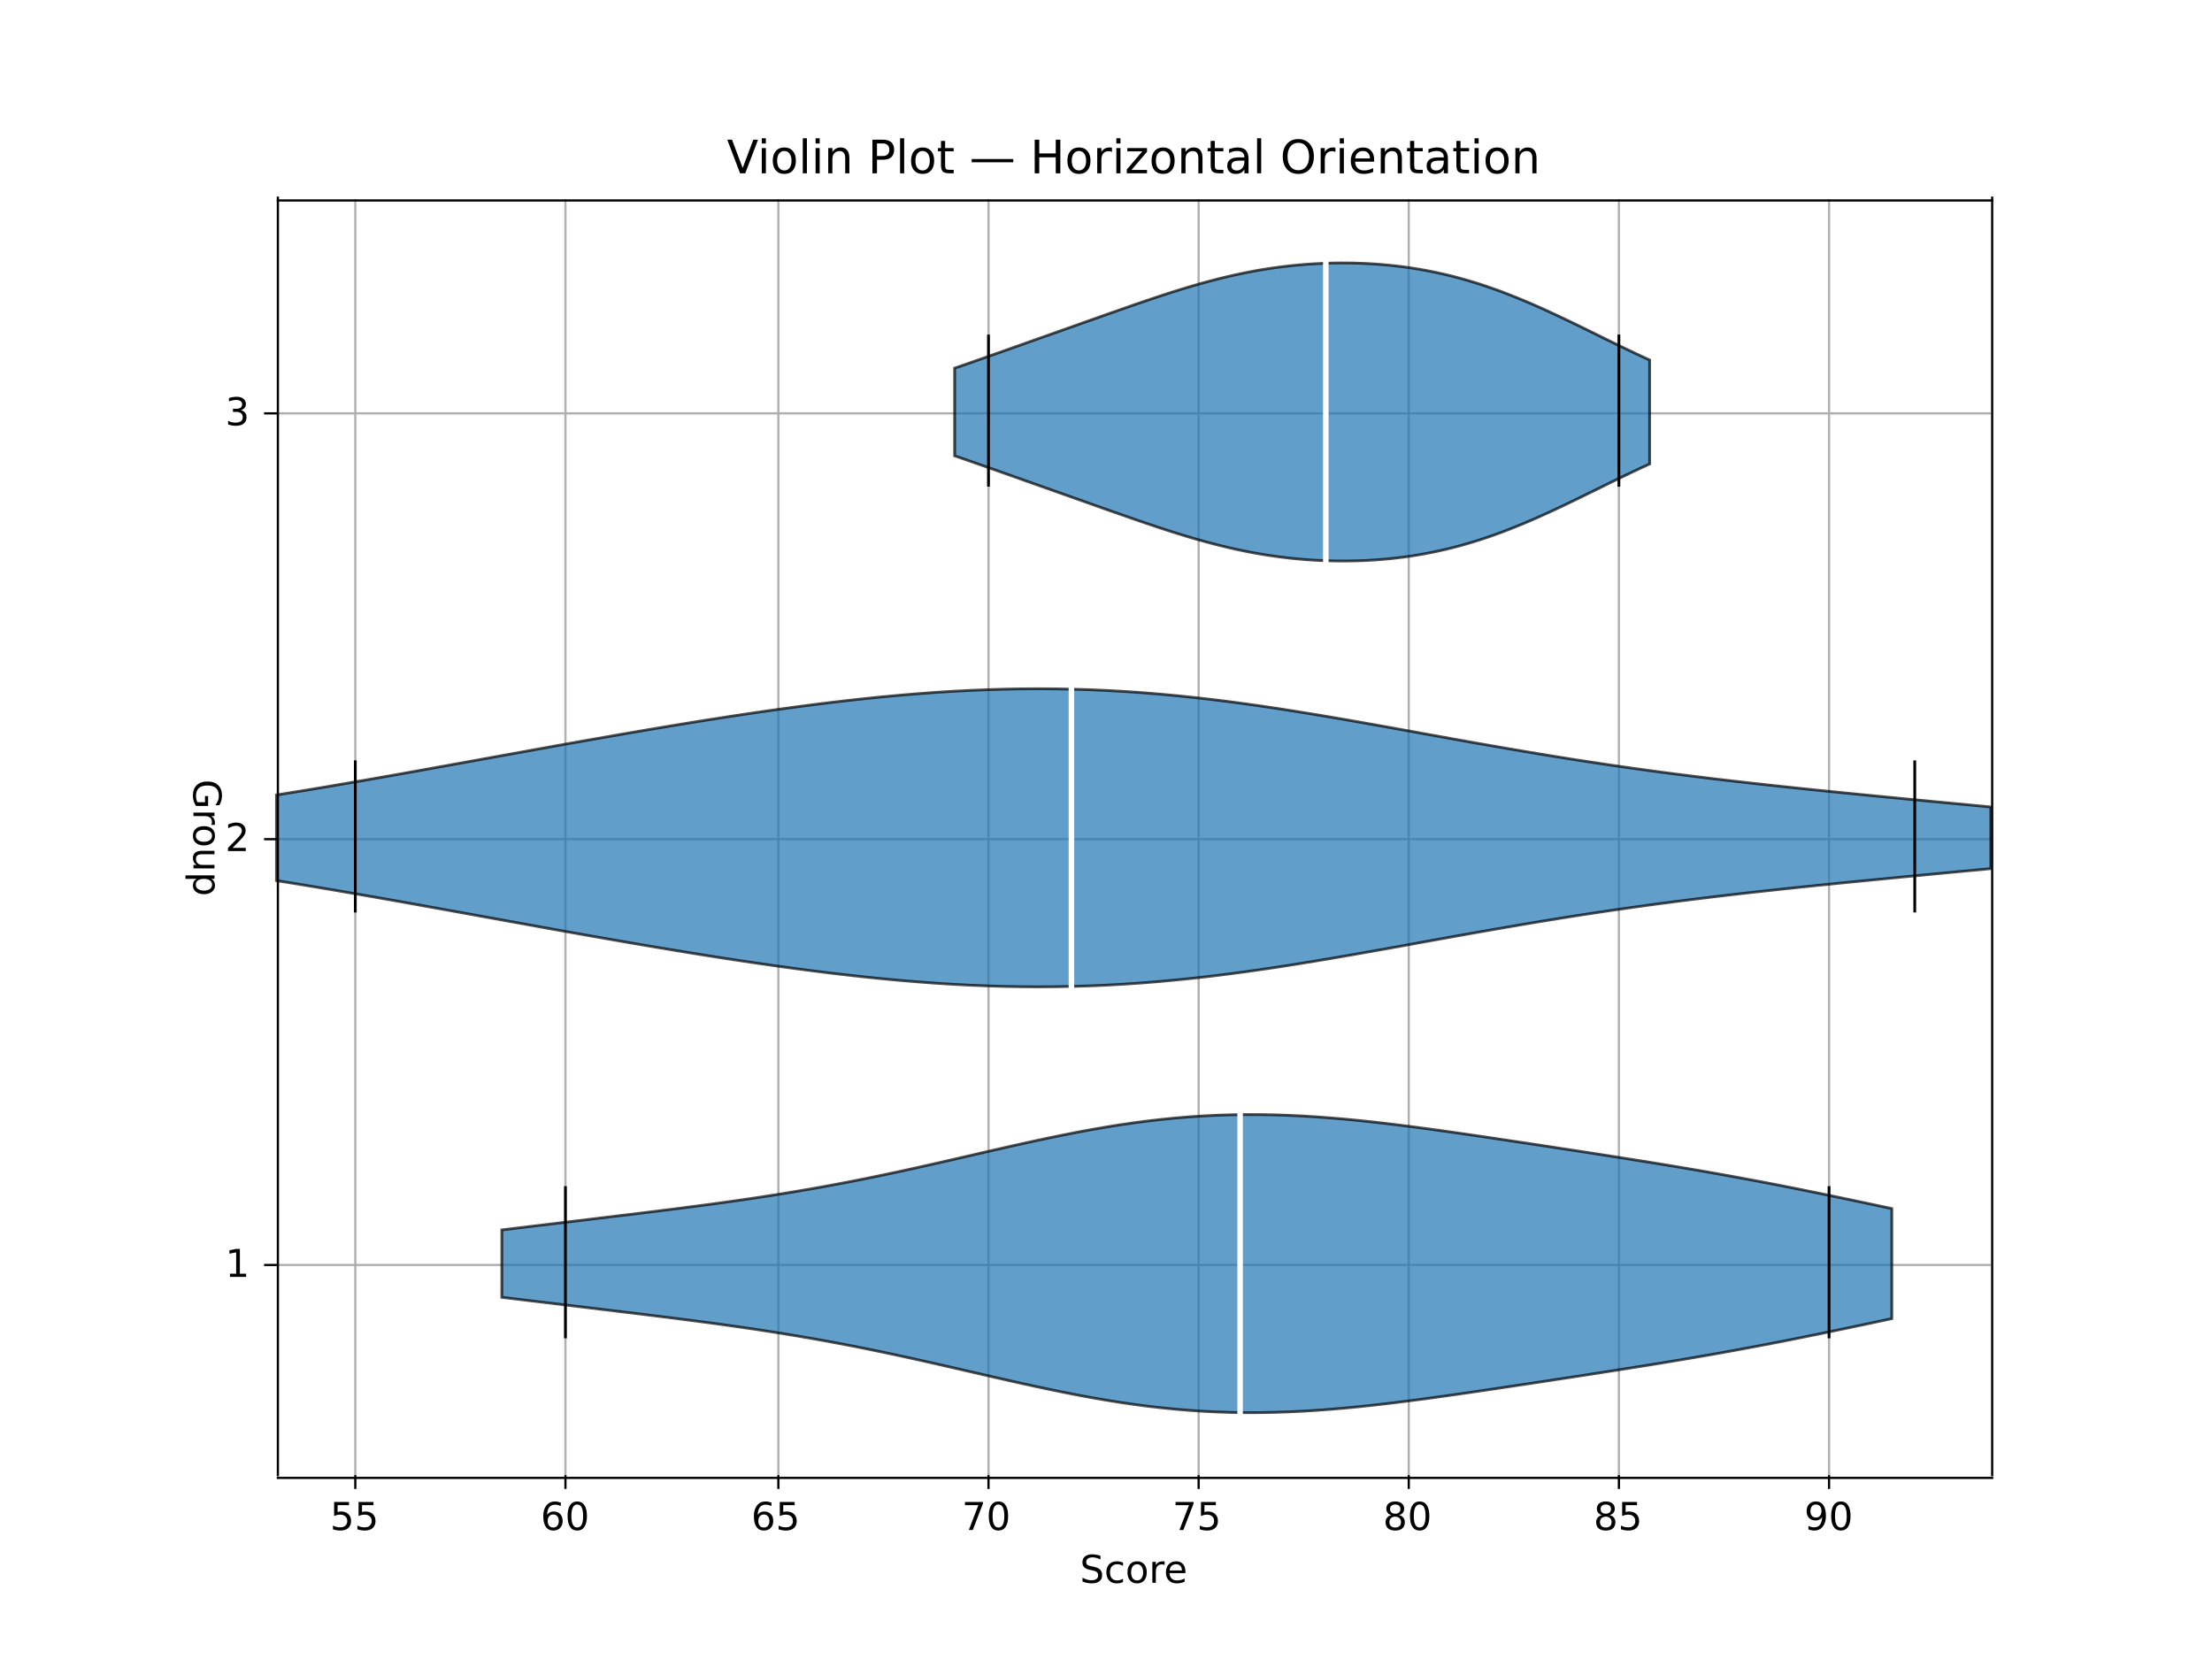
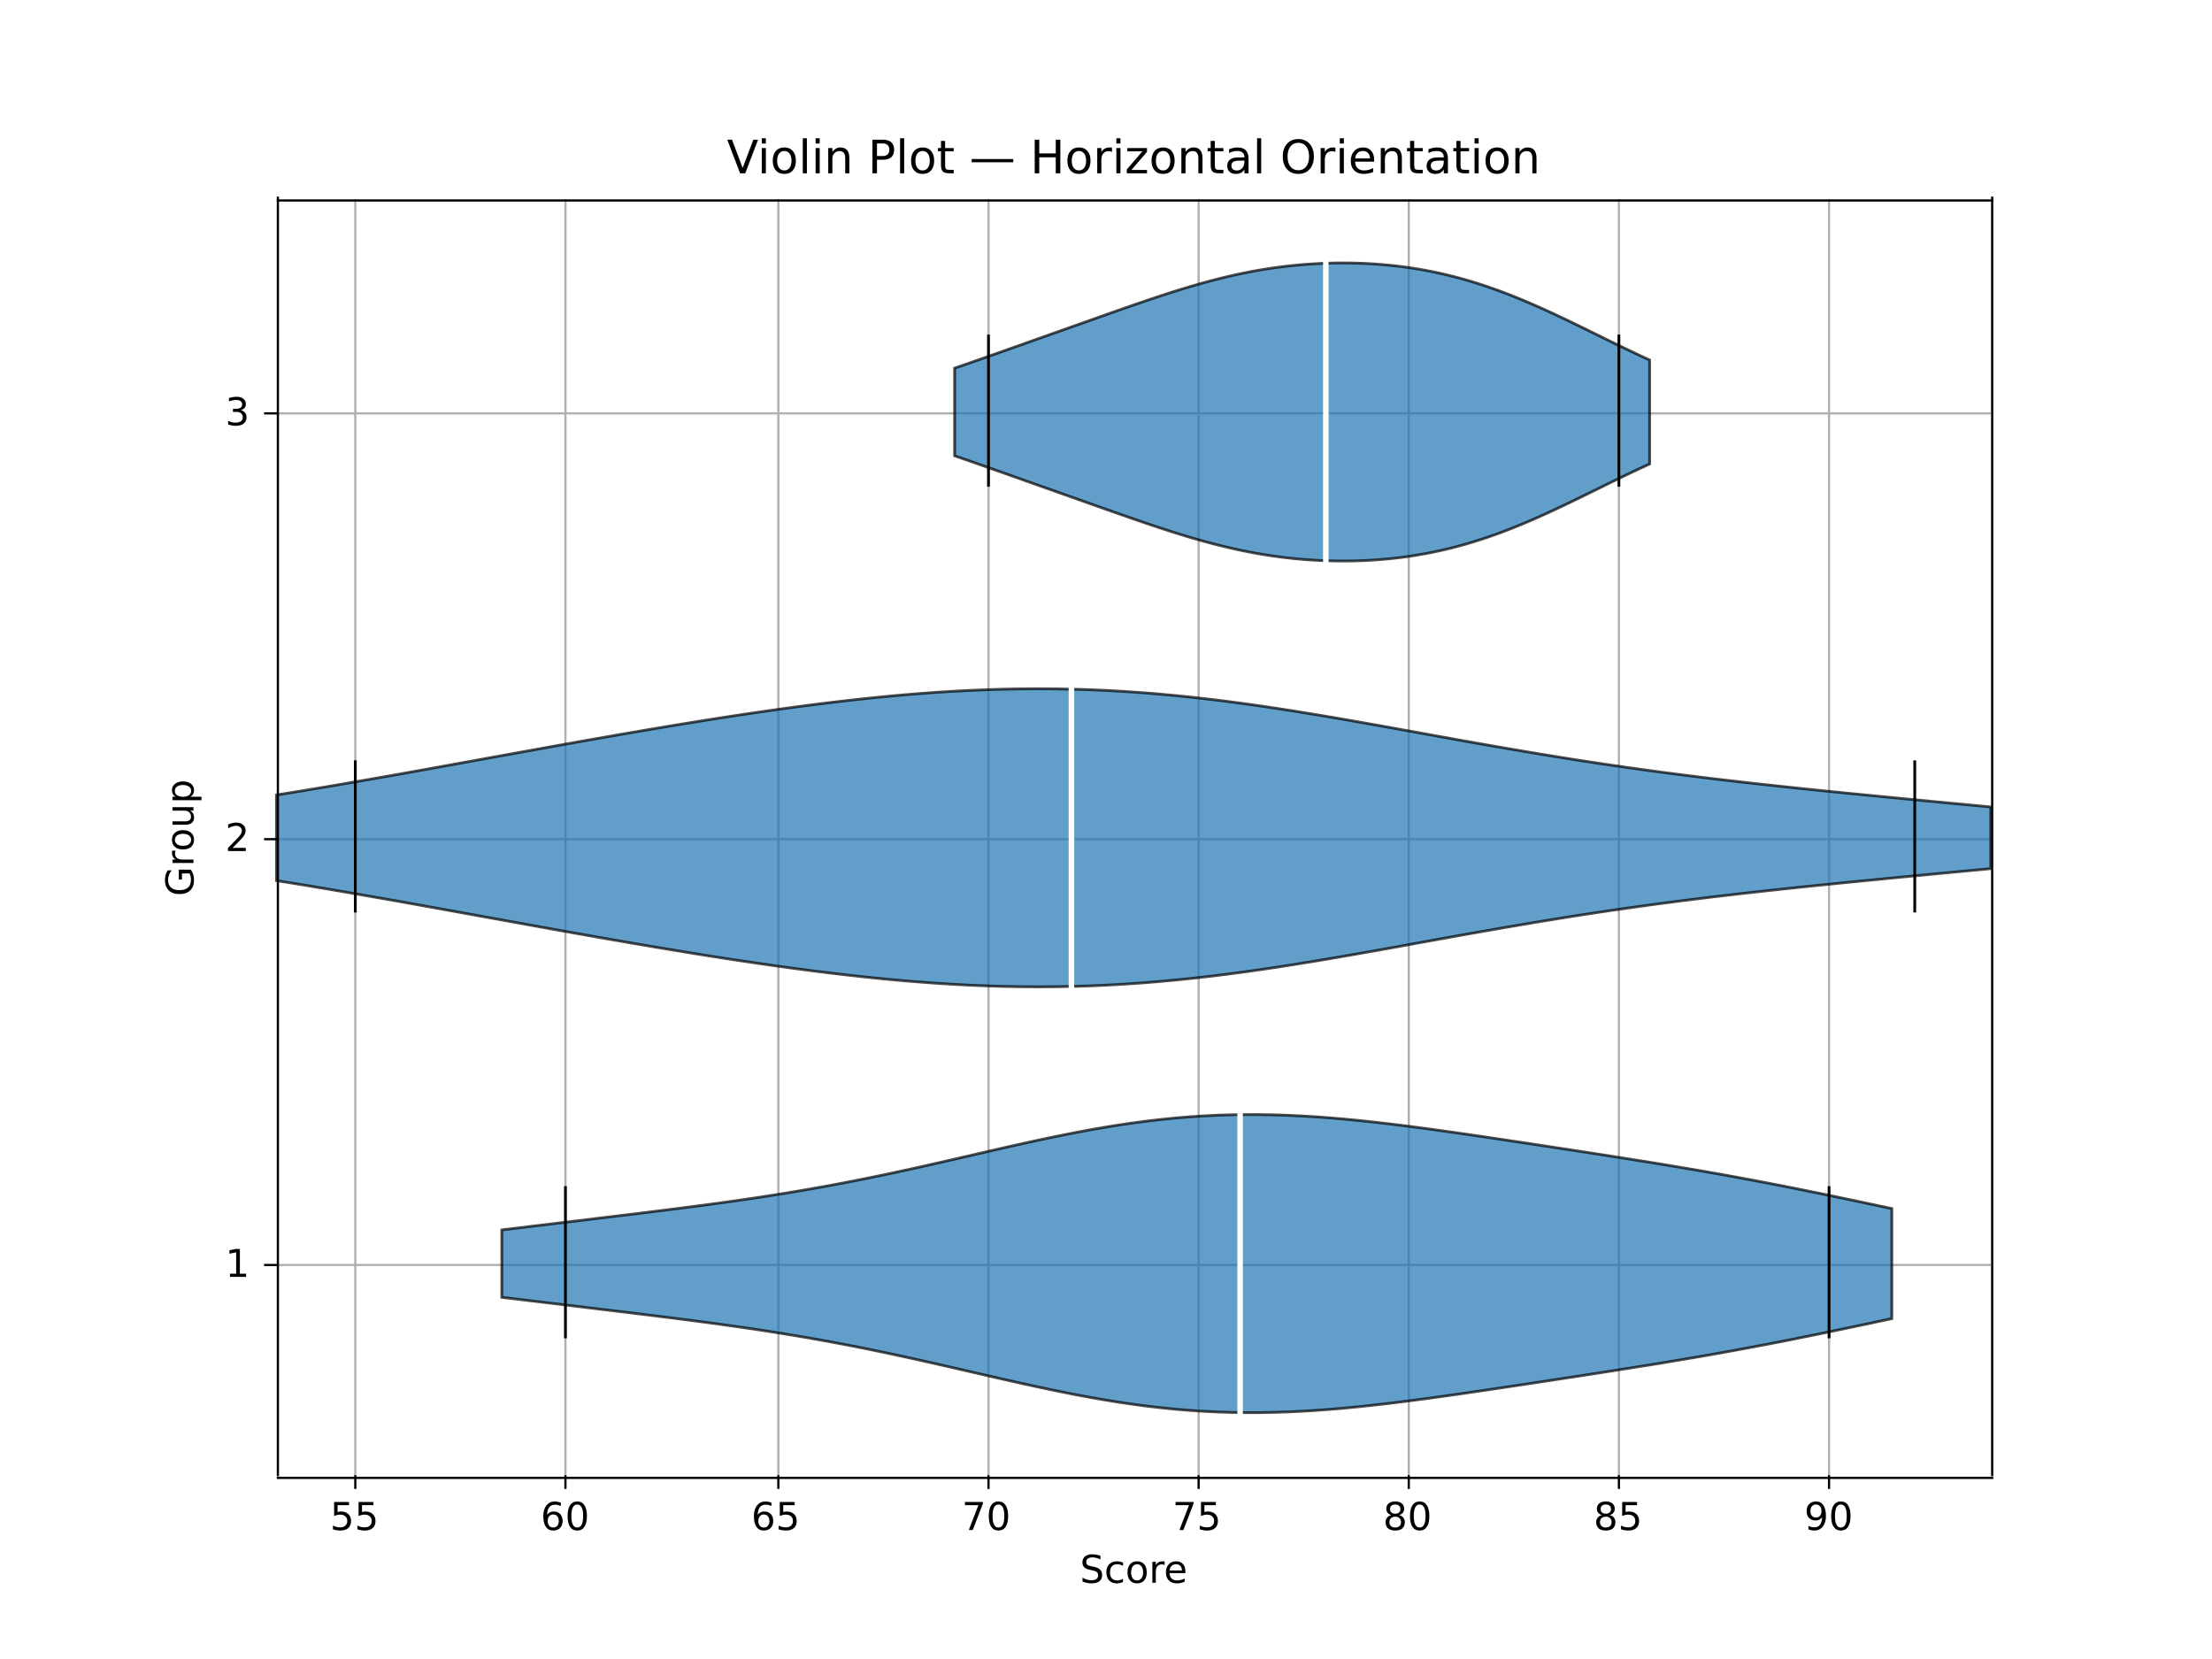
<svg xmlns="http://www.w3.org/2000/svg" width="800" height="600" viewBox="0 0 800 600">
  <defs>
    <clipPath id="clip-1">
      <rect x="100.00" y="66.00" width="620.00" height="462.00" />
    </clipPath>
    <clipPath id="clip-2">
      <rect x="100.00" y="66.00" width="620.00" height="462.00" />
    </clipPath>
    <clipPath id="clip-3">
      <rect x="100.00" y="66.00" width="620.00" height="462.00" />
    </clipPath>
    <clipPath id="clip-4">
      <rect x="100.00" y="66.00" width="620.00" height="462.00" />
    </clipPath>
    <clipPath id="clip-5">
      <rect x="100.00" y="66.00" width="620.00" height="462.00" />
    </clipPath>
    <clipPath id="clip-6">
      <rect x="100.00" y="66.00" width="620.00" height="462.00" />
    </clipPath>
    <clipPath id="clip-7">
      <rect x="100.00" y="66.00" width="620.00" height="462.00" />
    </clipPath>
    <clipPath id="clip-8">
      <rect x="100.00" y="66.00" width="620.00" height="462.00" />
    </clipPath>
    <clipPath id="clip-9">
      <rect x="100.00" y="66.00" width="620.00" height="462.00" />
    </clipPath>
    <clipPath id="clip-10">
      <rect x="100.00" y="66.00" width="620.00" height="462.00" />
    </clipPath>
    <clipPath id="clip-11">
      <rect x="100.00" y="66.00" width="620.00" height="462.00" />
    </clipPath>
  </defs>
  <g transform="translate(0,600) scale(1,-1)">
    <rect width="800" height="600" fill="white" />
    <path d="M 0.00 0.00 L 800.00 0.00 L 800.00 600.00 L 0.00 600.00 L 0.00 0.00 Z " fill="#FFFFFF" fill-opacity="1.00" stroke="#000000" stroke-opacity="1.00" stroke-width="0.00" stroke-linecap="butt" stroke-linejoin="miter" />
    <path d="M 100.00 66.00 L 720.00 66.00 L 720.00 528.00 L 100.00 528.00 L 100.00 66.00 Z " fill="#FFFFFF" fill-opacity="1.00" stroke="none" stroke-opacity="0.00" stroke-width="0.00" stroke-linecap="butt" stroke-linejoin="miter" />
    <path d="M 128.50 66.50 L 128.50 528.50 " fill="none" fill-opacity="0.00" stroke="#B0B0B0" stroke-opacity="1.00" stroke-width="0.80" stroke-linecap="butt" stroke-linejoin="miter" clip-path="url(#clip-1)" />
    <path d="M 204.50 66.50 L 204.50 528.50 " fill="none" fill-opacity="0.00" stroke="#B0B0B0" stroke-opacity="1.00" stroke-width="0.80" stroke-linecap="butt" stroke-linejoin="miter" clip-path="url(#clip-2)" />
    <path d="M 281.50 66.50 L 281.50 528.50 " fill="none" fill-opacity="0.00" stroke="#B0B0B0" stroke-opacity="1.00" stroke-width="0.80" stroke-linecap="butt" stroke-linejoin="miter" clip-path="url(#clip-3)" />
    <path d="M 357.50 66.50 L 357.50 528.50 " fill="none" fill-opacity="0.00" stroke="#B0B0B0" stroke-opacity="1.00" stroke-width="0.80" stroke-linecap="butt" stroke-linejoin="miter" clip-path="url(#clip-4)" />
    <path d="M 433.50 66.50 L 433.50 528.50 " fill="none" fill-opacity="0.00" stroke="#B0B0B0" stroke-opacity="1.00" stroke-width="0.80" stroke-linecap="butt" stroke-linejoin="miter" clip-path="url(#clip-5)" />
    <path d="M 509.50 66.50 L 509.50 528.50 " fill="none" fill-opacity="0.00" stroke="#B0B0B0" stroke-opacity="1.00" stroke-width="0.80" stroke-linecap="butt" stroke-linejoin="miter" clip-path="url(#clip-6)" />
    <path d="M 585.50 66.50 L 585.50 528.50 " fill="none" fill-opacity="0.00" stroke="#B0B0B0" stroke-opacity="1.00" stroke-width="0.80" stroke-linecap="butt" stroke-linejoin="miter" clip-path="url(#clip-7)" />
    <path d="M 661.50 66.50 L 661.50 528.50 " fill="none" fill-opacity="0.00" stroke="#B0B0B0" stroke-opacity="1.00" stroke-width="0.80" stroke-linecap="butt" stroke-linejoin="miter" clip-path="url(#clip-8)" />
    <path d="M 100.50 142.50 L 720.50 142.50 " fill="none" fill-opacity="0.00" stroke="#B0B0B0" stroke-opacity="1.00" stroke-width="0.80" stroke-linecap="butt" stroke-linejoin="miter" clip-path="url(#clip-9)" />
    <path d="M 100.50 296.50 L 720.50 296.50 " fill="none" fill-opacity="0.00" stroke="#B0B0B0" stroke-opacity="1.00" stroke-width="0.80" stroke-linecap="butt" stroke-linejoin="miter" clip-path="url(#clip-10)" />
    <path d="M 100.50 450.50 L 720.50 450.50 " fill="none" fill-opacity="0.00" stroke="#B0B0B0" stroke-opacity="1.00" stroke-width="0.80" stroke-linecap="butt" stroke-linejoin="miter" clip-path="url(#clip-11)" />
    <path d="M 345.26 466.85 L 347.80 467.72 L 350.34 468.60 L 352.87 469.49 L 355.41 470.38 L 357.95 471.28 L 360.49 472.17 L 363.03 473.07 L 365.57 473.97 L 368.11 474.87 L 370.65 475.78 L 373.19 476.68 L 375.72 477.58 L 378.26 478.48 L 380.80 479.38 L 383.34 480.28 L 385.88 481.18 L 388.42 482.08 L 390.96 482.98 L 393.50 483.88 L 396.04 484.78 L 398.57 485.68 L 401.11 486.58 L 403.65 487.47 L 406.19 488.36 L 408.73 489.25 L 411.27 490.13 L 413.81 491.00 L 416.35 491.86 L 418.89 492.71 L 421.43 493.54 L 423.96 494.36 L 426.50 495.15 L 429.04 495.93 L 431.58 496.68 L 434.12 497.41 L 436.66 498.11 L 439.20 498.78 L 441.74 499.42 L 444.28 500.03 L 446.81 500.61 L 449.35 501.15 L 451.89 501.66 L 454.43 502.13 L 456.97 502.56 L 459.51 502.96 L 462.05 503.32 L 464.59 503.64 L 467.13 503.93 L 469.66 504.17 L 472.20 504.39 L 474.74 504.56 L 477.28 504.70 L 479.82 504.80 L 482.36 504.87 L 484.90 504.90 L 487.44 504.89 L 489.98 504.85 L 492.51 504.77 L 495.05 504.65 L 497.59 504.49 L 500.13 504.29 L 502.67 504.06 L 505.21 503.78 L 507.75 503.47 L 510.29 503.11 L 512.83 502.70 L 515.36 502.26 L 517.90 501.77 L 520.44 501.23 L 522.98 500.65 L 525.52 500.03 L 528.06 499.36 L 530.60 498.64 L 533.14 497.88 L 535.68 497.08 L 538.21 496.23 L 540.75 495.34 L 543.29 494.41 L 545.83 493.43 L 548.37 492.42 L 550.91 491.38 L 553.45 490.30 L 555.99 489.19 L 558.53 488.05 L 561.06 486.89 L 563.60 485.70 L 566.14 484.50 L 568.68 483.28 L 571.22 482.04 L 573.76 480.80 L 576.30 479.55 L 578.84 478.30 L 581.38 477.05 L 583.91 475.81 L 586.45 474.58 L 588.99 473.36 L 591.53 472.15 L 594.07 470.96 L 596.61 469.80 L 596.61 432.20 L 594.07 431.04 L 591.53 429.85 L 588.99 428.64 L 586.45 427.42 L 583.91 426.19 L 581.38 424.95 L 578.84 423.70 L 576.30 422.45 L 573.76 421.20 L 571.22 419.96 L 568.68 418.72 L 566.14 417.50 L 563.60 416.30 L 561.06 415.11 L 558.53 413.95 L 555.99 412.81 L 553.45 411.70 L 550.91 410.62 L 548.37 409.58 L 545.83 408.57 L 543.29 407.59 L 540.75 406.66 L 538.21 405.77 L 535.68 404.92 L 533.14 404.12 L 530.60 403.36 L 528.06 402.64 L 525.52 401.97 L 522.98 401.35 L 520.44 400.77 L 517.90 400.23 L 515.36 399.74 L 512.83 399.30 L 510.29 398.89 L 507.75 398.53 L 505.21 398.22 L 502.67 397.94 L 500.13 397.71 L 497.59 397.51 L 495.05 397.35 L 492.51 397.23 L 489.98 397.15 L 487.44 397.11 L 484.90 397.10 L 482.36 397.13 L 479.82 397.20 L 477.28 397.30 L 474.74 397.44 L 472.20 397.61 L 469.66 397.83 L 467.13 398.07 L 464.59 398.36 L 462.05 398.68 L 459.51 399.04 L 456.97 399.44 L 454.43 399.87 L 451.89 400.34 L 449.35 400.85 L 446.81 401.39 L 444.28 401.97 L 441.74 402.58 L 439.20 403.22 L 436.66 403.89 L 434.12 404.59 L 431.58 405.32 L 429.04 406.07 L 426.50 406.85 L 423.96 407.64 L 421.43 408.46 L 418.89 409.29 L 416.35 410.14 L 413.81 411.00 L 411.27 411.87 L 408.73 412.75 L 406.19 413.64 L 403.65 414.53 L 401.11 415.42 L 398.57 416.32 L 396.04 417.22 L 393.50 418.12 L 390.96 419.02 L 388.42 419.92 L 385.88 420.82 L 383.34 421.72 L 380.80 422.62 L 378.26 423.52 L 375.72 424.42 L 373.19 425.32 L 370.65 426.22 L 368.11 427.13 L 365.57 428.03 L 363.03 428.93 L 360.49 429.83 L 357.95 430.72 L 355.41 431.62 L 352.87 432.51 L 350.34 433.40 L 347.80 434.28 L 345.26 435.15 Z " fill="#1F77B4" fill-opacity="0.70" stroke="#000000" stroke-opacity="0.70" stroke-width="1.00" stroke-linecap="butt" stroke-linejoin="miter" />
    <path d="M 100.00 312.49 L 106.26 313.49 L 112.53 314.52 L 118.79 315.57 L 125.05 316.64 L 131.31 317.72 L 137.58 318.82 L 143.84 319.92 L 150.10 321.04 L 156.36 322.17 L 162.63 323.30 L 168.89 324.43 L 175.15 325.57 L 181.41 326.70 L 187.68 327.84 L 193.94 328.97 L 200.20 330.10 L 206.46 331.22 L 212.73 332.33 L 218.99 333.43 L 225.25 334.52 L 231.52 335.60 L 237.78 336.66 L 244.04 337.70 L 250.30 338.73 L 256.57 339.73 L 262.83 340.71 L 269.09 341.66 L 275.35 342.58 L 281.62 343.47 L 287.88 344.33 L 294.14 345.15 L 300.40 345.93 L 306.67 346.66 L 312.93 347.35 L 319.19 347.99 L 325.45 348.57 L 331.72 349.09 L 337.98 349.56 L 344.24 349.96 L 350.51 350.29 L 356.77 350.55 L 363.03 350.75 L 369.29 350.86 L 375.56 350.90 L 381.82 350.86 L 388.08 350.74 L 394.34 350.55 L 400.61 350.27 L 406.87 349.91 L 413.13 349.48 L 419.39 348.97 L 425.66 348.39 L 431.92 347.74 L 438.18 347.03 L 444.44 346.25 L 450.71 345.41 L 456.97 344.52 L 463.23 343.58 L 469.49 342.59 L 475.76 341.57 L 482.02 340.52 L 488.28 339.44 L 494.55 338.33 L 500.81 337.22 L 507.07 336.09 L 513.33 334.95 L 519.60 333.82 L 525.86 332.69 L 532.12 331.57 L 538.38 330.47 L 544.65 329.38 L 550.91 328.31 L 557.17 327.26 L 563.43 326.24 L 569.70 325.24 L 575.96 324.28 L 582.22 323.34 L 588.48 322.44 L 594.75 321.56 L 601.01 320.71 L 607.27 319.90 L 613.54 319.11 L 619.80 318.34 L 626.06 317.61 L 632.32 316.89 L 638.59 316.20 L 644.85 315.52 L 651.11 314.86 L 657.37 314.21 L 663.64 313.58 L 669.90 312.95 L 676.16 312.34 L 682.42 311.73 L 688.69 311.12 L 694.95 310.52 L 701.21 309.92 L 707.47 309.33 L 713.74 308.74 L 720.00 308.15 L 720.00 285.85 L 713.74 285.26 L 707.47 284.67 L 701.21 284.08 L 694.95 283.48 L 688.69 282.88 L 682.42 282.27 L 676.16 281.66 L 669.90 281.05 L 663.64 280.42 L 657.37 279.79 L 651.11 279.14 L 644.85 278.48 L 638.59 277.80 L 632.32 277.11 L 626.06 276.39 L 619.80 275.66 L 613.54 274.89 L 607.27 274.10 L 601.01 273.29 L 594.75 272.44 L 588.48 271.56 L 582.22 270.66 L 575.96 269.72 L 569.70 268.76 L 563.43 267.76 L 557.17 266.74 L 550.91 265.69 L 544.65 264.62 L 538.38 263.53 L 532.12 262.43 L 525.86 261.31 L 519.60 260.18 L 513.33 259.05 L 507.07 257.91 L 500.81 256.78 L 494.55 255.67 L 488.28 254.56 L 482.02 253.48 L 475.76 252.43 L 469.49 251.41 L 463.23 250.42 L 456.97 249.48 L 450.71 248.59 L 444.44 247.75 L 438.18 246.97 L 431.92 246.26 L 425.66 245.61 L 419.39 245.03 L 413.13 244.52 L 406.87 244.09 L 400.61 243.73 L 394.34 243.45 L 388.08 243.26 L 381.82 243.14 L 375.56 243.10 L 369.29 243.14 L 363.03 243.25 L 356.77 243.45 L 350.51 243.71 L 344.24 244.04 L 337.98 244.44 L 331.72 244.91 L 325.45 245.43 L 319.19 246.01 L 312.93 246.65 L 306.67 247.34 L 300.40 248.07 L 294.14 248.85 L 287.88 249.67 L 281.62 250.53 L 275.35 251.42 L 269.09 252.34 L 262.83 253.29 L 256.57 254.27 L 250.30 255.27 L 244.04 256.30 L 237.78 257.34 L 231.52 258.40 L 225.25 259.48 L 218.99 260.57 L 212.73 261.67 L 206.46 262.78 L 200.20 263.90 L 193.94 265.03 L 187.68 266.16 L 181.41 267.30 L 175.15 268.43 L 168.89 269.57 L 162.63 270.70 L 156.36 271.83 L 150.10 272.96 L 143.84 274.08 L 137.58 275.18 L 131.31 276.28 L 125.05 277.36 L 118.79 278.43 L 112.53 279.48 L 106.26 280.51 L 100.00 281.51 Z " fill="#1F77B4" fill-opacity="0.70" stroke="#000000" stroke-opacity="0.70" stroke-width="1.00" stroke-linecap="butt" stroke-linejoin="miter" />
    <path d="M 181.50 155.19 L 186.58 155.80 L 191.65 156.42 L 196.73 157.03 L 201.81 157.64 L 206.89 158.25 L 211.97 158.86 L 217.04 159.48 L 222.12 160.09 L 227.20 160.70 L 232.28 161.32 L 237.35 161.95 L 242.43 162.58 L 247.51 163.23 L 252.59 163.89 L 257.67 164.56 L 262.74 165.26 L 267.82 165.98 L 272.90 166.72 L 277.98 167.50 L 283.05 168.30 L 288.13 169.14 L 293.21 170.01 L 298.29 170.91 L 303.37 171.86 L 308.44 172.83 L 313.52 173.84 L 318.60 174.89 L 323.68 175.96 L 328.76 177.06 L 333.83 178.19 L 338.91 179.33 L 343.99 180.49 L 349.07 181.66 L 354.14 182.83 L 359.22 184.00 L 364.30 185.16 L 369.38 186.30 L 374.46 187.41 L 379.53 188.49 L 384.61 189.53 L 389.69 190.53 L 394.77 191.47 L 399.84 192.35 L 404.92 193.17 L 410.00 193.91 L 415.08 194.58 L 420.16 195.16 L 425.23 195.67 L 430.31 196.09 L 435.39 196.42 L 440.47 196.67 L 445.54 196.83 L 450.62 196.90 L 455.70 196.89 L 460.78 196.80 L 465.86 196.63 L 470.93 196.39 L 476.01 196.08 L 481.09 195.70 L 486.17 195.27 L 491.24 194.78 L 496.32 194.24 L 501.40 193.66 L 506.48 193.04 L 511.56 192.39 L 516.63 191.72 L 521.71 191.01 L 526.79 190.30 L 531.87 189.56 L 536.95 188.82 L 542.02 188.06 L 547.10 187.30 L 552.18 186.54 L 557.26 185.77 L 562.33 184.99 L 567.41 184.22 L 572.49 183.44 L 577.57 182.65 L 582.65 181.86 L 587.72 181.06 L 592.80 180.25 L 597.88 179.44 L 602.96 178.61 L 608.03 177.76 L 613.11 176.90 L 618.19 176.02 L 623.27 175.12 L 628.35 174.19 L 633.42 173.25 L 638.50 172.29 L 643.58 171.31 L 648.66 170.31 L 653.73 169.28 L 658.81 168.25 L 663.89 167.19 L 668.97 166.13 L 674.05 165.06 L 679.12 163.98 L 684.20 162.90 L 684.20 123.10 L 679.12 122.02 L 674.05 120.94 L 668.97 119.87 L 663.89 118.81 L 658.81 117.75 L 653.73 116.72 L 648.66 115.69 L 643.58 114.69 L 638.50 113.71 L 633.42 112.75 L 628.35 111.81 L 623.27 110.88 L 618.19 109.98 L 613.11 109.10 L 608.03 108.24 L 602.96 107.39 L 597.88 106.56 L 592.80 105.75 L 587.72 104.94 L 582.65 104.14 L 577.57 103.35 L 572.49 102.56 L 567.41 101.78 L 562.33 101.01 L 557.26 100.23 L 552.18 99.46 L 547.10 98.70 L 542.02 97.94 L 536.95 97.18 L 531.87 96.44 L 526.79 95.70 L 521.71 94.99 L 516.63 94.28 L 511.56 93.61 L 506.48 92.96 L 501.40 92.34 L 496.32 91.76 L 491.24 91.22 L 486.17 90.73 L 481.09 90.30 L 476.01 89.92 L 470.93 89.61 L 465.86 89.37 L 460.78 89.20 L 455.70 89.11 L 450.62 89.10 L 445.54 89.17 L 440.47 89.33 L 435.39 89.58 L 430.31 89.91 L 425.23 90.33 L 420.16 90.84 L 415.08 91.42 L 410.00 92.09 L 404.92 92.83 L 399.84 93.65 L 394.77 94.53 L 389.69 95.47 L 384.61 96.47 L 379.53 97.51 L 374.46 98.59 L 369.38 99.70 L 364.30 100.84 L 359.22 102.00 L 354.14 103.17 L 349.07 104.34 L 343.99 105.51 L 338.91 106.67 L 333.83 107.81 L 328.76 108.94 L 323.68 110.04 L 318.60 111.11 L 313.52 112.16 L 308.44 113.17 L 303.37 114.14 L 298.29 115.09 L 293.21 115.99 L 288.13 116.86 L 283.05 117.70 L 277.98 118.50 L 272.90 119.28 L 267.82 120.02 L 262.74 120.74 L 257.67 121.44 L 252.59 122.11 L 247.51 122.77 L 242.43 123.42 L 237.35 124.05 L 232.28 124.68 L 227.20 125.30 L 222.12 125.91 L 217.04 126.52 L 211.97 127.14 L 206.89 127.75 L 201.81 128.36 L 196.73 128.97 L 191.65 129.58 L 186.58 130.20 L 181.50 130.81 Z " fill="#1F77B4" fill-opacity="0.70" stroke="#000000" stroke-opacity="0.70" stroke-width="1.00" stroke-linecap="butt" stroke-linejoin="miter" />
    <path d="M 585.50 424.50 L 585.50 478.50 " fill="none" fill-opacity="0.00" stroke="#000000" stroke-opacity="1.00" stroke-width="1.00" stroke-linecap="square" stroke-linejoin="round" />
    <path d="M 357.50 424.50 L 357.50 478.50 " fill="none" fill-opacity="0.00" stroke="#000000" stroke-opacity="1.00" stroke-width="1.00" stroke-linecap="square" stroke-linejoin="round" />
    <path d="M 479.50 397.50 L 479.50 505.50 " fill="none" fill-opacity="0.00" stroke="#FFFFFF" stroke-opacity="1.00" stroke-width="2.00" stroke-linecap="square" stroke-linejoin="round" />
    <path d="M 692.50 270.50 L 692.50 324.50 " fill="none" fill-opacity="0.00" stroke="#000000" stroke-opacity="1.00" stroke-width="1.00" stroke-linecap="square" stroke-linejoin="round" />
    <path d="M 128.50 270.50 L 128.50 324.50 " fill="none" fill-opacity="0.00" stroke="#000000" stroke-opacity="1.00" stroke-width="1.00" stroke-linecap="square" stroke-linejoin="round" />
    <path d="M 387.50 243.50 L 387.50 351.50 " fill="none" fill-opacity="0.00" stroke="#FFFFFF" stroke-opacity="1.00" stroke-width="2.00" stroke-linecap="square" stroke-linejoin="round" />
    <path d="M 661.50 116.50 L 661.50 170.50 " fill="none" fill-opacity="0.00" stroke="#000000" stroke-opacity="1.00" stroke-width="1.00" stroke-linecap="square" stroke-linejoin="round" />
    <path d="M 204.50 116.50 L 204.50 170.50 " fill="none" fill-opacity="0.00" stroke="#000000" stroke-opacity="1.00" stroke-width="1.00" stroke-linecap="square" stroke-linejoin="round" />
    <path d="M 448.50 89.50 L 448.50 197.50 " fill="none" fill-opacity="0.00" stroke="#FFFFFF" stroke-opacity="1.00" stroke-width="2.00" stroke-linecap="square" stroke-linejoin="round" />
    <text font-family="DejaVu Sans" font-size="16.67" fill="#000000" fill-opacity="1.00" text-anchor="middle" transform="translate(410.00,537.33) scale(1,-1)">Violin Plot — Horizontal Orientation</text>
    <path d="M 128.50 66.50 L 128.50 61.50 " fill="none" fill-opacity="0.00" stroke="#000000" stroke-opacity="1.00" stroke-width="0.80" stroke-linecap="butt" stroke-linejoin="miter" />
    <text font-family="DejaVu Sans" font-size="13.89" fill="#000000" fill-opacity="1.00" text-anchor="middle" dominant-baseline="text-before-edge" transform="translate(128.18,56.28) scale(1,-1)">55</text>
    <path d="M 204.50 66.50 L 204.50 61.50 " fill="none" fill-opacity="0.00" stroke="#000000" stroke-opacity="1.00" stroke-width="0.80" stroke-linecap="butt" stroke-linejoin="miter" />
    <text font-family="DejaVu Sans" font-size="13.89" fill="#000000" fill-opacity="1.00" text-anchor="middle" dominant-baseline="text-before-edge" transform="translate(204.35,56.28) scale(1,-1)">60</text>
    <path d="M 281.50 66.50 L 281.50 61.50 " fill="none" fill-opacity="0.00" stroke="#000000" stroke-opacity="1.00" stroke-width="0.80" stroke-linecap="butt" stroke-linejoin="miter" />
    <text font-family="DejaVu Sans" font-size="13.89" fill="#000000" fill-opacity="1.00" text-anchor="middle" dominant-baseline="text-before-edge" transform="translate(280.52,56.28) scale(1,-1)">65</text>
    <path d="M 357.50 66.50 L 357.50 61.50 " fill="none" fill-opacity="0.00" stroke="#000000" stroke-opacity="1.00" stroke-width="0.80" stroke-linecap="butt" stroke-linejoin="miter" />
    <text font-family="DejaVu Sans" font-size="13.89" fill="#000000" fill-opacity="1.00" text-anchor="middle" dominant-baseline="text-before-edge" transform="translate(356.68,56.28) scale(1,-1)">70</text>
    <path d="M 433.50 66.50 L 433.50 61.50 " fill="none" fill-opacity="0.00" stroke="#000000" stroke-opacity="1.00" stroke-width="0.80" stroke-linecap="butt" stroke-linejoin="miter" />
    <text font-family="DejaVu Sans" font-size="13.89" fill="#000000" fill-opacity="1.00" text-anchor="middle" dominant-baseline="text-before-edge" transform="translate(432.85,56.28) scale(1,-1)">75</text>
    <path d="M 509.50 66.50 L 509.50 61.50 " fill="none" fill-opacity="0.00" stroke="#000000" stroke-opacity="1.00" stroke-width="0.80" stroke-linecap="butt" stroke-linejoin="miter" />
    <text font-family="DejaVu Sans" font-size="13.89" fill="#000000" fill-opacity="1.00" text-anchor="middle" dominant-baseline="text-before-edge" transform="translate(509.02,56.28) scale(1,-1)">80</text>
    <path d="M 585.50 66.50 L 585.50 61.50 " fill="none" fill-opacity="0.00" stroke="#000000" stroke-opacity="1.00" stroke-width="0.80" stroke-linecap="butt" stroke-linejoin="miter" />
    <text font-family="DejaVu Sans" font-size="13.89" fill="#000000" fill-opacity="1.00" text-anchor="middle" dominant-baseline="text-before-edge" transform="translate(585.18,56.28) scale(1,-1)">85</text>
    <path d="M 661.50 66.50 L 661.50 61.50 " fill="none" fill-opacity="0.00" stroke="#000000" stroke-opacity="1.00" stroke-width="0.80" stroke-linecap="butt" stroke-linejoin="miter" />
    <text font-family="DejaVu Sans" font-size="13.89" fill="#000000" fill-opacity="1.00" text-anchor="middle" dominant-baseline="text-before-edge" transform="translate(661.35,56.28) scale(1,-1)">90</text>
    <text font-family="DejaVu Sans" font-size="13.89" fill="#000000" fill-opacity="1.00" text-anchor="middle" dominant-baseline="text-before-edge" transform="translate(410.00,37.17) scale(1,-1)">Score</text>
    <path d="M 100.50 142.50 L 95.50 142.50 " fill="none" fill-opacity="0.00" stroke="#000000" stroke-opacity="1.00" stroke-width="0.80" stroke-linecap="butt" stroke-linejoin="miter" />
    <text font-family="DejaVu Sans" font-size="13.89" fill="#000000" fill-opacity="1.00" text-anchor="end" dominant-baseline="central" transform="translate(90.28,143.00) scale(1,-1)">1</text>
    <path d="M 100.50 296.50 L 95.50 296.50 " fill="none" fill-opacity="0.00" stroke="#000000" stroke-opacity="1.00" stroke-width="0.80" stroke-linecap="butt" stroke-linejoin="miter" />
    <text font-family="DejaVu Sans" font-size="13.89" fill="#000000" fill-opacity="1.00" text-anchor="end" dominant-baseline="central" transform="translate(90.28,297.00) scale(1,-1)">2</text>
    <path d="M 100.50 450.50 L 95.50 450.50 " fill="none" fill-opacity="0.00" stroke="#000000" stroke-opacity="1.00" stroke-width="0.80" stroke-linecap="butt" stroke-linejoin="miter" />
    <text font-family="DejaVu Sans" font-size="13.89" fill="#000000" fill-opacity="1.00" text-anchor="end" dominant-baseline="central" transform="translate(90.28,451.00) scale(1,-1)">3</text>
-     <text font-family="DejaVu Sans" font-size="13.89" fill="#000000" fill-opacity="1.00" text-anchor="middle" transform="translate(69.97,297.00) rotate(-90.00) scale(1,-1)">Group</text>
+     <text font-family="DejaVu Sans" font-size="13.89" fill="#000000" fill-opacity="1.00" text-anchor="middle" transform="translate(69.97,297.00) rotate(90.00) scale(1,-1)">Group</text>
    <path d="M 100.50 66.50 L 100.50 528.50 " fill="none" fill-opacity="0.00" stroke="#000000" stroke-opacity="1.00" stroke-width="0.80" stroke-linecap="square" stroke-linejoin="miter" />
    <path d="M 720.50 66.50 L 720.50 528.50 " fill="none" fill-opacity="0.00" stroke="#000000" stroke-opacity="1.00" stroke-width="0.80" stroke-linecap="square" stroke-linejoin="miter" />
    <path d="M 100.50 65.50 L 720.50 65.50 " fill="none" fill-opacity="0.00" stroke="#000000" stroke-opacity="1.00" stroke-width="0.80" stroke-linecap="square" stroke-linejoin="miter" />
    <path d="M 100.50 527.50 L 720.50 527.50 " fill="none" fill-opacity="0.00" stroke="#000000" stroke-opacity="1.00" stroke-width="0.80" stroke-linecap="square" stroke-linejoin="miter" />
  </g>
</svg>
